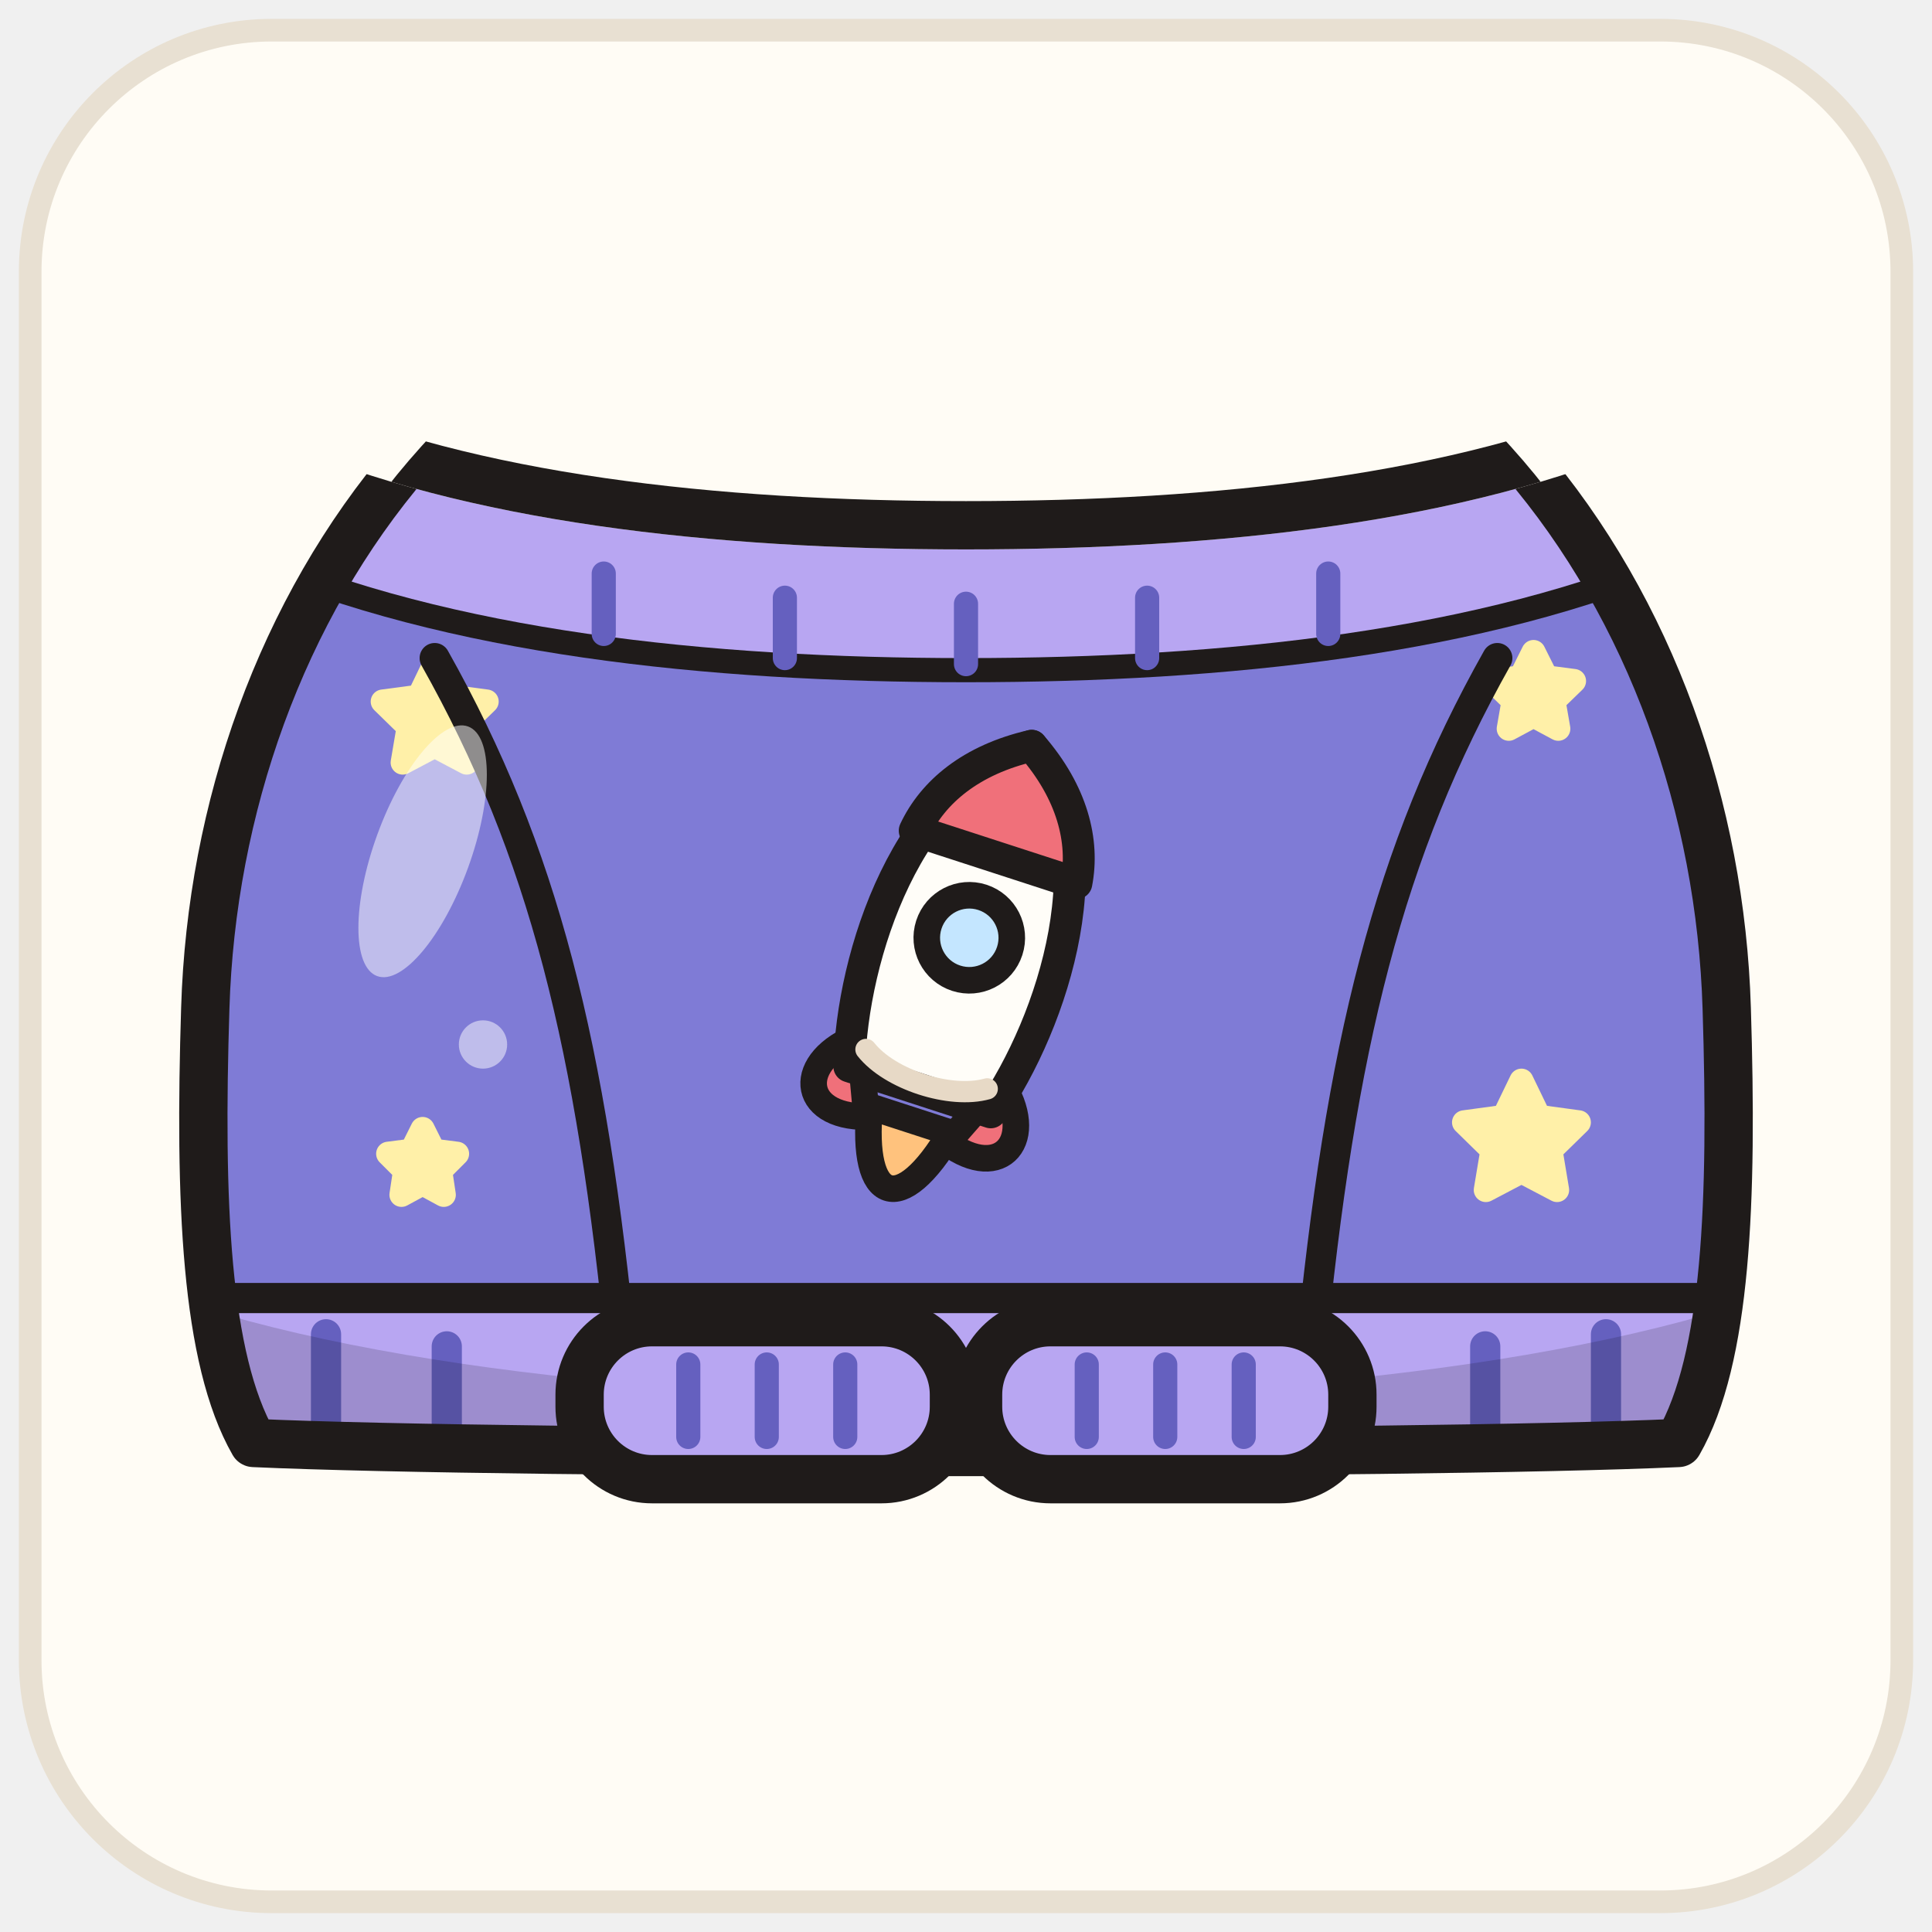
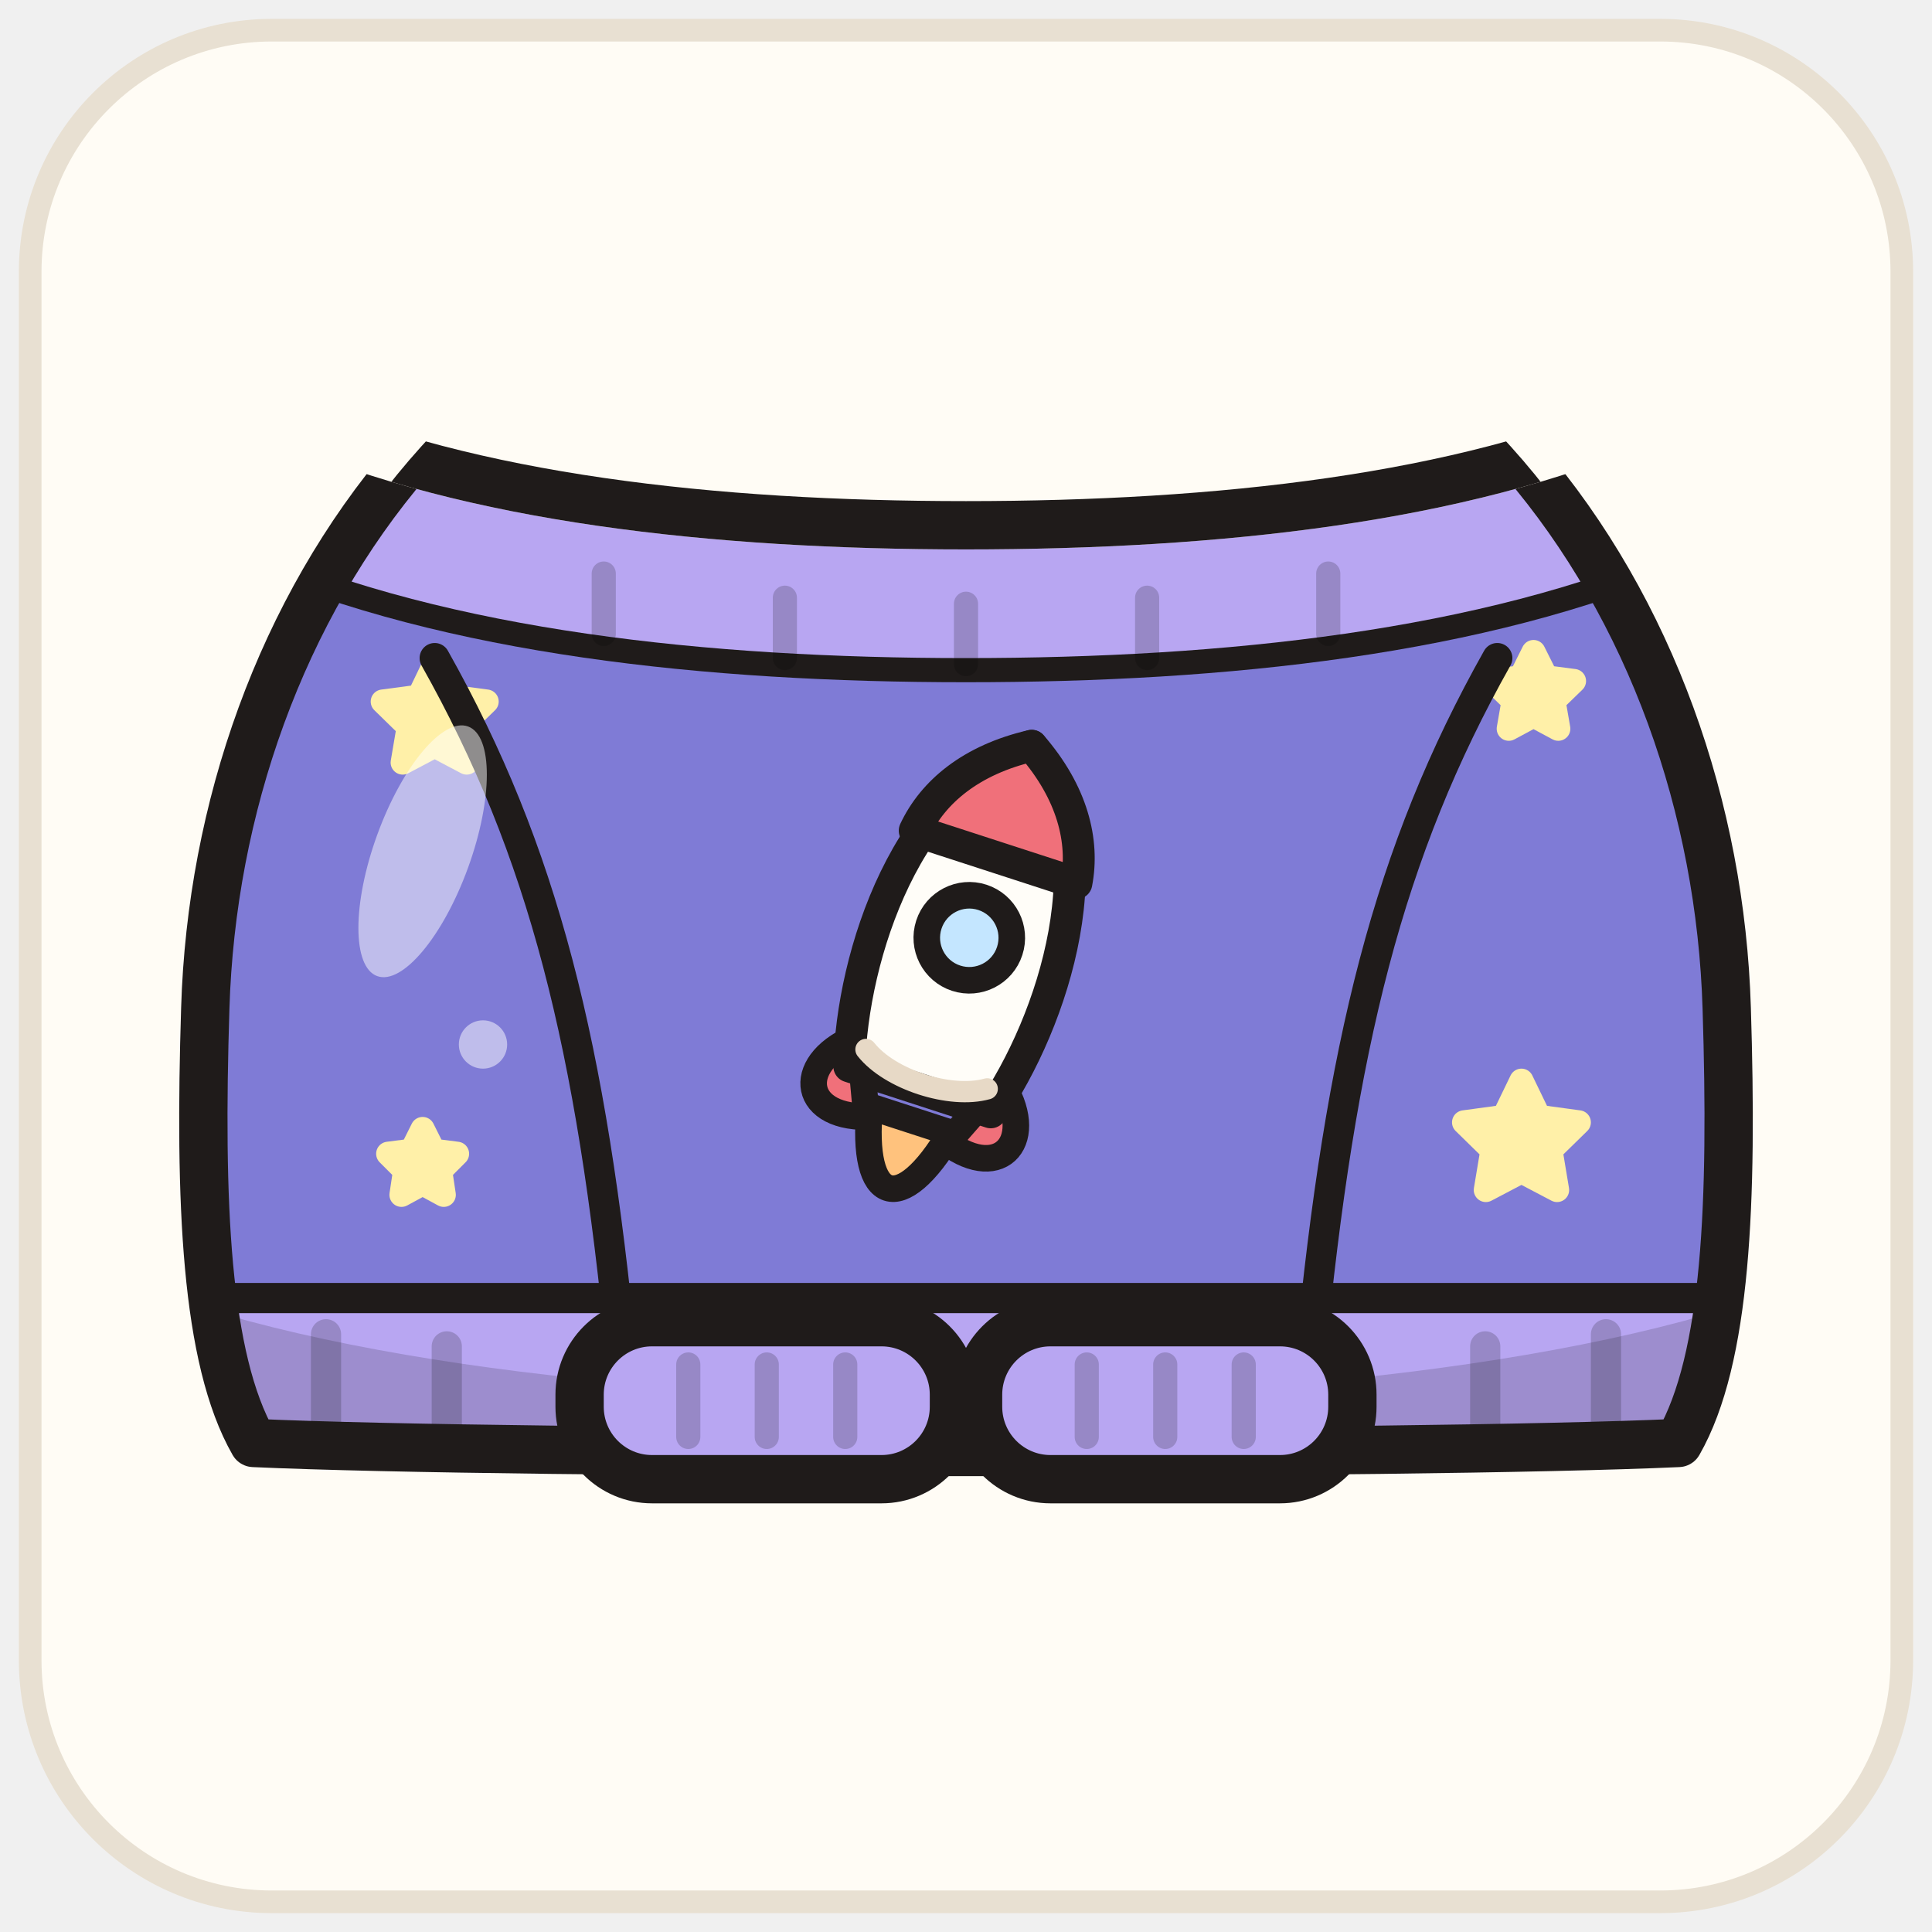
<svg xmlns="http://www.w3.org/2000/svg" viewBox="0 0 256 256" width="256" height="256">
  <rect x="4" y="4" width="248" height="248" rx="32" fill="#FFFCF5" stroke="#E8E0D2" stroke-width="3" />
  <svg x="20" y="20" width="216" height="216" viewBox="121 256 270 270" preserveAspectRatio="xMidYMid meet" overflow="visible">
    <defs>
      <path id="sw-head" d="M256 318 C172 318 96 300 92 232 C88 185 100 150 118 128 C112 104 118 74 134 60 C146 50 160 52 170 62 C184 76 196 90 208 100 C236 94 276 94 304 100 C316 90 328 76 342 62 C352 52 366 50 378 60 C394 74 400 104 394 128 C412 150 424 185 420 232 C416 300 340 318 256 318 Z" />
      <path id="sw-shape" d="M256 266 C336 266 380 332 382 398 C383 430 382 456 374 470 C330 472 182 472 138 470 C130 456 129 430 130 398 C132 332 176 266 256 266 Z" />
      <clipPath id="sw-clip">
        <use href="#sw-shape" />
      </clipPath>
      <mask id="sw-cut" maskUnits="userSpaceOnUse" x="0" y="0" width="512" height="512">
        <rect width="512" height="512" fill="#fff" />
        <use href="#sw-head" fill="#000" stroke="#000" stroke-width="8" />
      </mask>
    </defs>
    <g stroke-linejoin="round" stroke-linecap="round">
      <g mask="url(#sw-cut)">
        <g clip-path="url(#sw-clip)">
          <rect x="100" y="250" width="312" height="240" fill="#7F7BD6" data-dye="a" />
          <g>
            <path d="M168.0 341.0 L170.6 346.4 L176.6 347.2 L172.3 351.4 L173.3 357.3 L168.0 354.5 L162.7 357.3 L163.7 351.4 L159.4 347.2 L165.4 346.4 Z" fill="#FFF0A8" stroke="#FFF0A8" stroke-width="4" stroke-linejoin="round" />
            <path d="M350.0 339.0 L352.1 343.2 L356.7 343.8 L353.3 347.1 L354.1 351.7 L350.0 349.5 L345.9 351.7 L346.7 347.1 L343.3 343.8 L347.9 343.2 Z" fill="#FFF0A8" stroke="#FFF0A8" stroke-width="4" stroke-linejoin="round" />
            <path d="M348.0 410.0 L350.9 416.0 L357.5 416.9 L352.8 421.5 L353.9 428.1 L348.0 425.0 L342.1 428.1 L343.2 421.5 L338.5 416.9 L345.1 416.0 Z" fill="#FFF0A8" stroke="#FFF0A8" stroke-width="4" stroke-linejoin="round" />
            <path d="M166.0 418.0 L167.8 421.6 L171.7 422.1 L168.9 424.9 L169.5 428.9 L166.0 427.0 L162.5 428.9 L163.1 424.9 L160.3 422.1 L164.2 421.6 Z" fill="#FFF0A8" stroke="#FFF0A8" stroke-width="4" stroke-linejoin="round" />
            <path d="M226.0 331.0 L227.5 334.0 L230.8 334.5 L228.4 336.8 L228.9 340.0 L226.0 338.5 L223.1 340.0 L223.6 336.8 L221.2 334.5 L224.5 334.0 Z" fill="#FFFDF8" stroke="#FFFDF8" stroke-width="4" stroke-linejoin="round" />
            <g transform="translate(256 388) rotate(18) scale(0.88)">
              <path d="M-14 22 C-24 30 -20 40 -8 36 Z" fill="#F0707A" stroke="#1F1B1A" stroke-width="5" stroke-linejoin="round" />
              <path d="M14 22 C24 30 20 40 8 36 Z" fill="#F0707A" stroke="#1F1B1A" stroke-width="5" stroke-linejoin="round" />
              <path d="M-8 34 C-4 52 4 52 8 34 Z" fill="#FFC27D" stroke="#1F1B1A" stroke-width="5" stroke-linejoin="round" />
              <path d="M0 -40 C20 -26 20 8 14 28 L-14 28 C-20 8 -20 -26 0 -40 Z" fill="#FFFDF8" stroke="#1F1B1A" stroke-width="6" stroke-linejoin="round" />
              <path d="M0 -40 C10 -34 15 -26 16 -18 L-16 -18 C-15 -26 -10 -34 0 -40 Z" fill="#F0707A" stroke="#1F1B1A" stroke-width="6" stroke-linejoin="round" />
              <circle cx="0" cy="-2" r="8" fill="#C4E6FF" stroke="#1F1B1A" stroke-width="5" />
              <path d="M-12 24 C-6 28 6 28 12 24" fill="none" stroke="#E7D9C6" stroke-width="4" />
            </g>
          </g>
          <rect x="100" y="446" width="312" height="40" fill="#B8A6F2" data-dye="b" />
-           <path fill="none" stroke="#6560BF" stroke-width="5" d="M150 452 L150 474 M170 454 L170 478 M342 454 L342 478 M362 452 L362 474" />
+           <path fill="none" stroke="#000000" stroke-opacity="0.18" stroke-width="5" d="M150 452 L150 474 M170 454 L170 478 M342 454 L342 478 M362 452 L362 474" />
          <path fill="none" stroke="#1F1B1A" stroke-width="5" d="M128 446 L384 446" />
          <use href="#sw-head" fill="#000" fill-opacity="0.15" transform="translate(0 20)" />
          <path fill="#000" fill-opacity="0.15" d="M110 440 C170 470 342 470 402 440 L402 500 L110 500 Z" />
          <path fill="none" stroke="#1F1B1A" stroke-width="40" d="M92 238 C96 306 172 324 256 324 C340 324 416 306 420 238" />
          <mask id="sw-collar-1" maskUnits="userSpaceOnUse" x="0" y="0" width="512" height="512">
            <path fill="none" stroke="#fff" stroke-width="32" d="M92 238 C96 306 172 324 256 324 C340 324 416 306 420 238" />
          </mask>
          <rect x="60" y="180" width="392" height="260" fill="#B8A6F2" data-dye="b" mask="url(#sw-collar-1)" />
-           <path fill="none" stroke="#6560BF" stroke-width="4" d="M196 326 L196 336 M226 330 L226 340 M256 331 L256 341 M286 330 L286 340 M316 326 L316 336" />
+           <path fill="none" stroke="#000000" stroke-opacity="0.18" stroke-width="4" d="M196 326 L196 336 M226 330 L226 340 M256 331 L256 341 M286 330 L286 340 M316 326 L316 336" />
        </g>
        <path fill="none" stroke="#1F1B1A" stroke-width="5" d="M168 340 C186 372 194 404 199 456 M344 340 C326 372 318 404 313 456" />
        <use href="#sw-shape" fill="none" stroke="#1F1B1A" stroke-width="8" />
      </g>
      <g transform="translate(0 20)">
        <rect x="192" y="430" width="62" height="26" rx="12" fill="#B8A6F2" data-dye="b" stroke="#1F1B1A" stroke-width="8" />
        <rect x="258" y="430" width="62" height="26" rx="12" fill="#B8A6F2" data-dye="b" stroke="#1F1B1A" stroke-width="8" />
-         <path fill="none" stroke="#6560BF" stroke-width="4" d="M210 437 L210 449 M223 437 L223 449 M236 437 L236 449 M276 437 L276 449 M289 437 L289 449 M302 437 L302 449" />
+         <path fill="none" stroke="#000000" stroke-opacity="0.18" stroke-width="4" d="M210 437 L210 449 M223 437 L223 449 M236 437 L236 449 M276 437 L276 449 M289 437 L289 449 M302 437 L302 449" />
      </g>
      <ellipse fill="#FFFFFF" fill-opacity="0.5" cx="166" cy="372" rx="8" ry="22" transform="rotate(20 166 372)" />
      <circle fill="#FFFFFF" fill-opacity="0.5" cx="176" cy="404" r="4" />
    </g>
    <use href="#sw-head" fill="none" stroke="#1F1B1A" stroke-width="8" clip-path="url(#sw-clip)" />
  </svg>
</svg>
